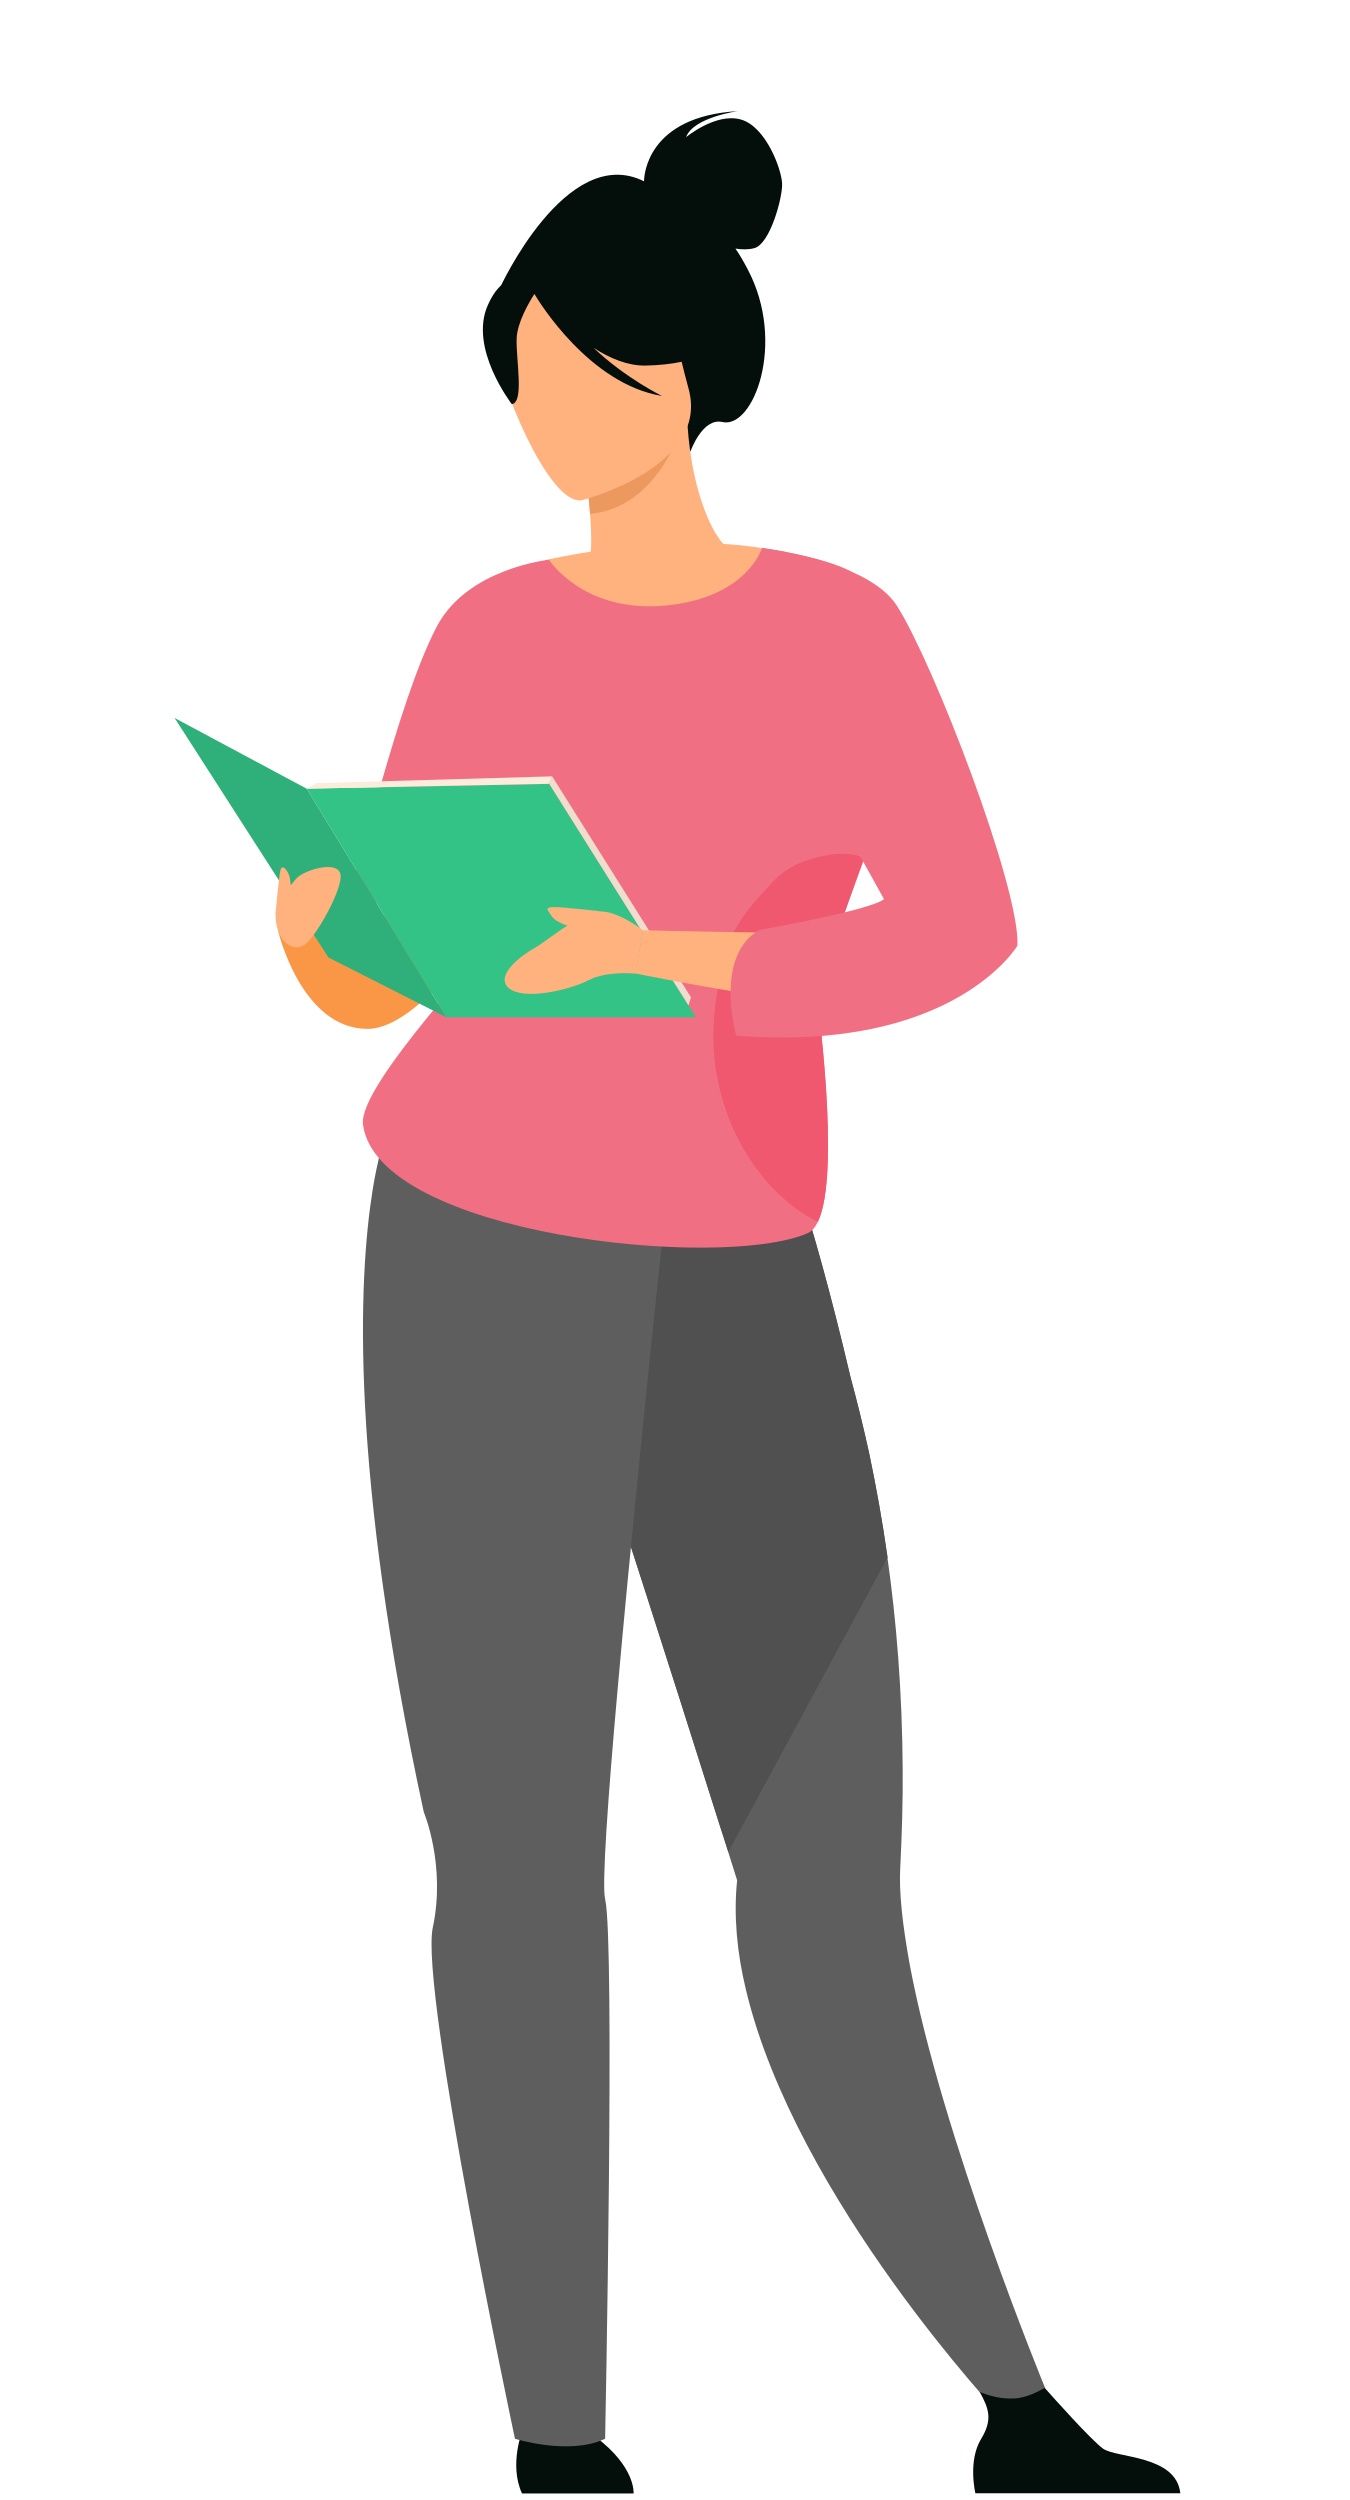
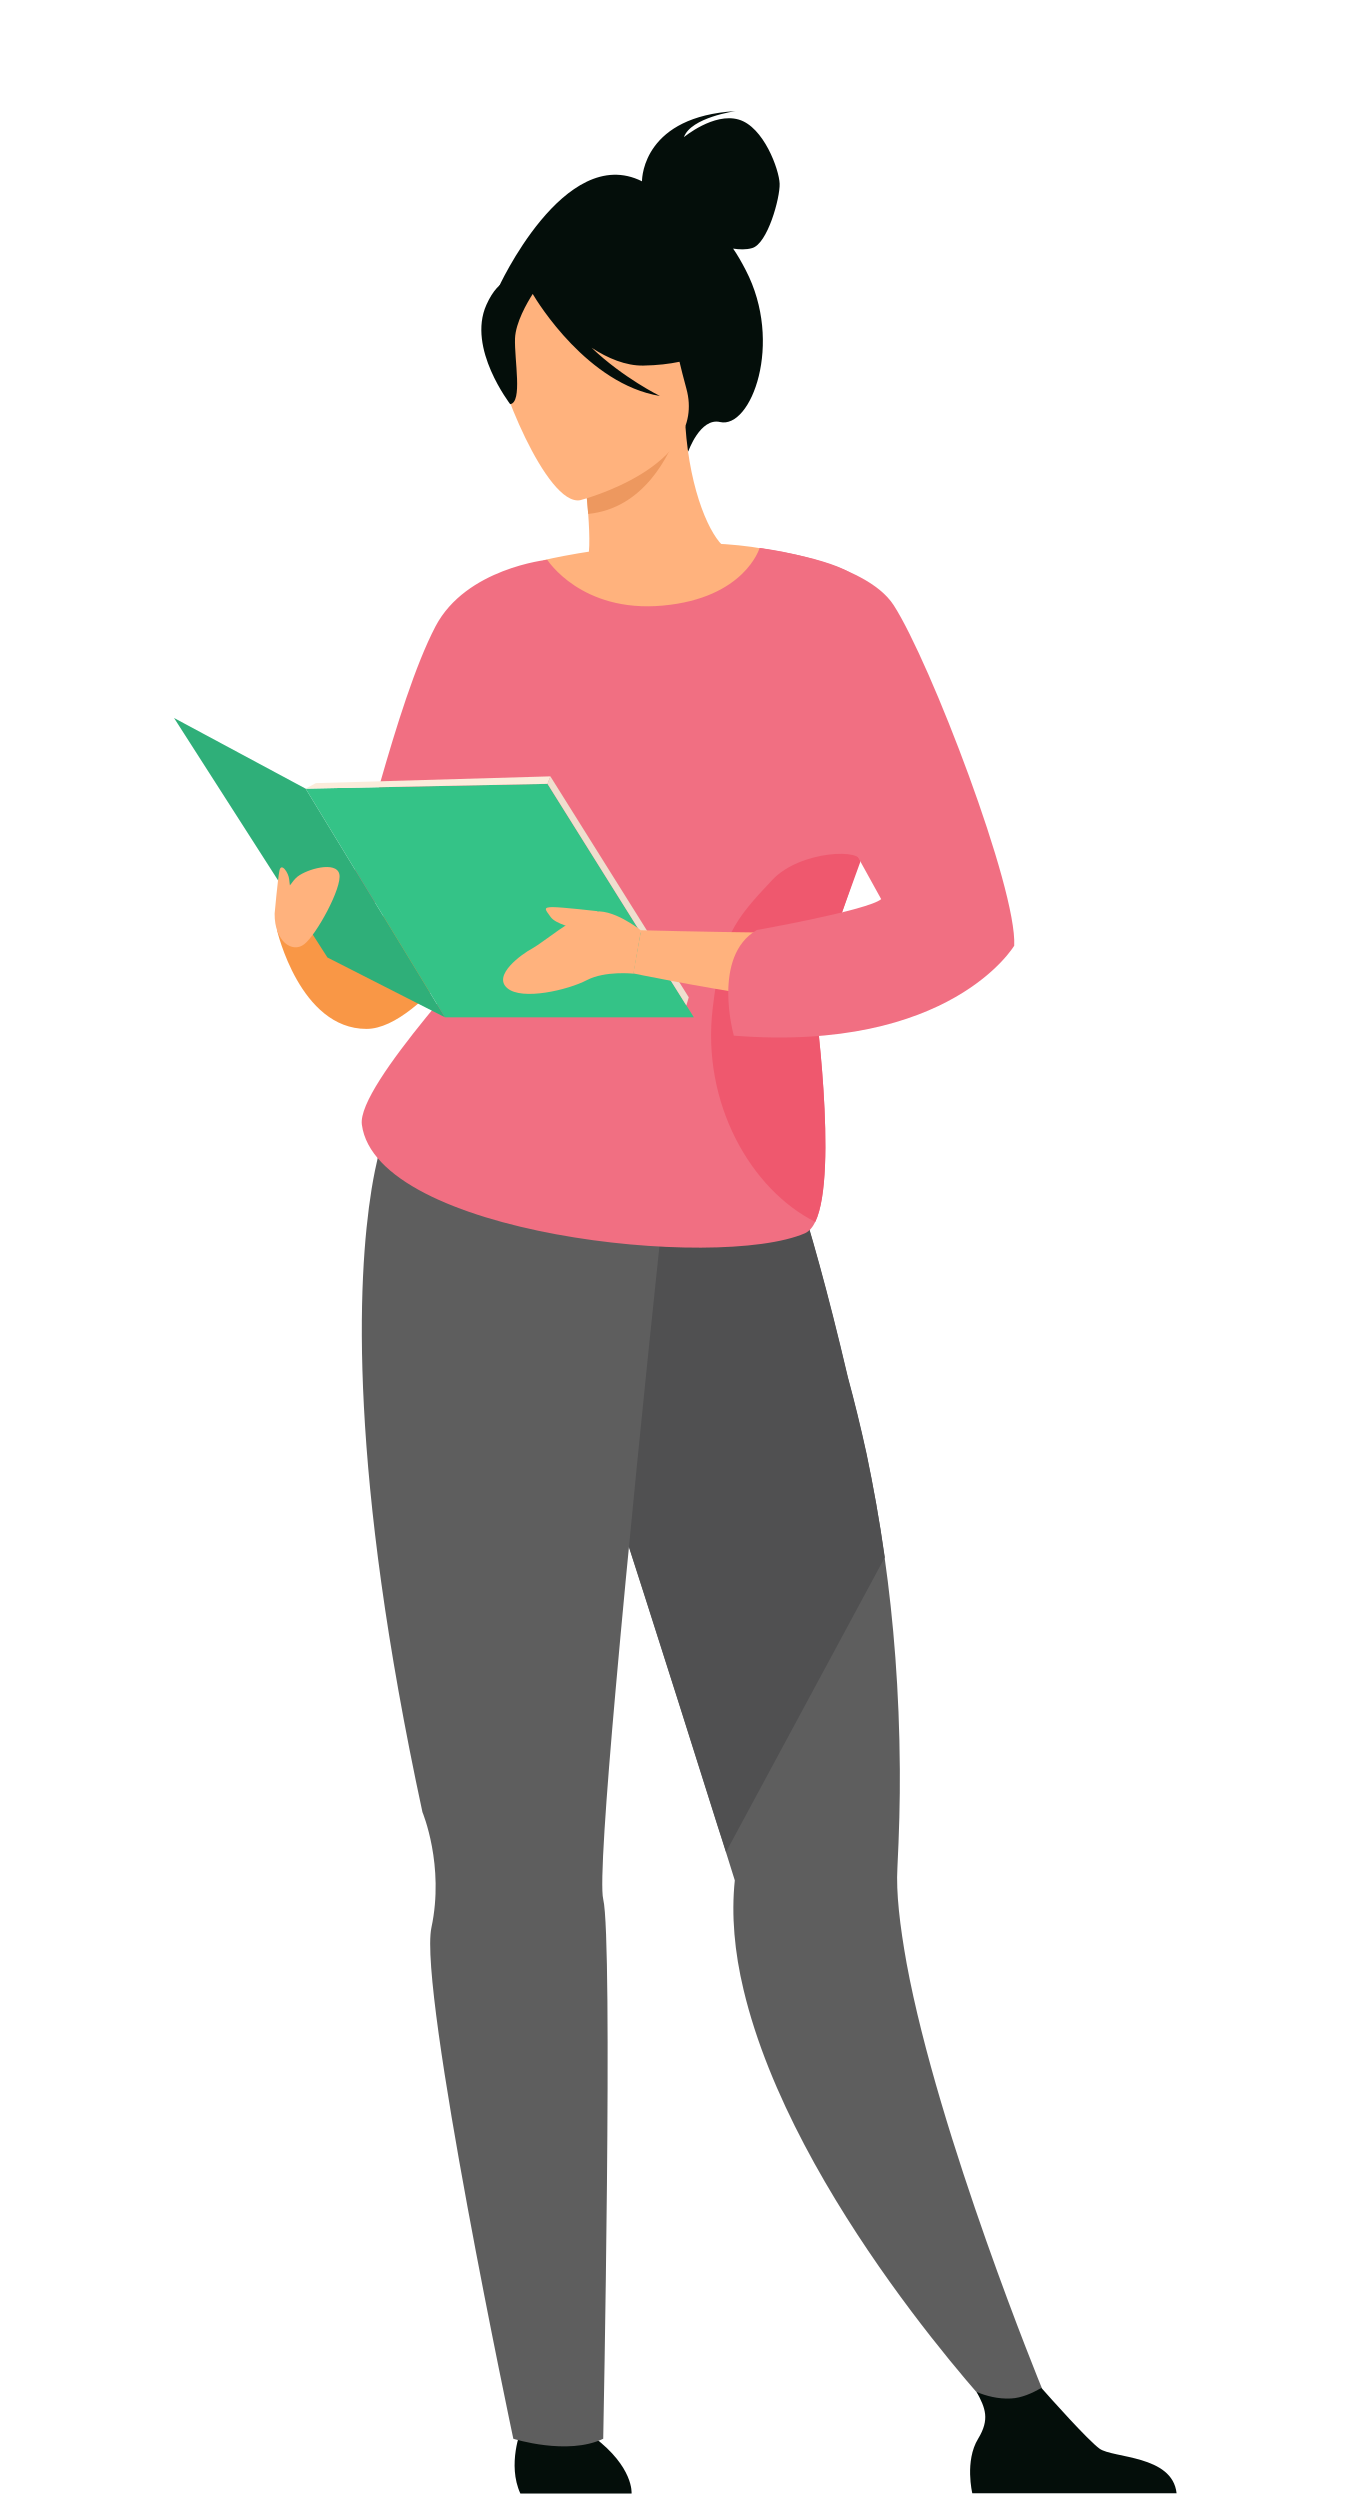
- <svg xmlns="http://www.w3.org/2000/svg" width="170" height="315" viewBox="0 0 170 315" fill="none">
-   <path d="M35.018 117.211C35.018 117.211 37.898 129.641 46.321 129.641C53.55 129.641 63.444 113.442 63.444 113.442L35.018 117.211Z" fill="#F99746" />
-   <path d="M131.689 300.899L126.267 304.576C126.267 304.576 100.261 277.071 93.982 250.691C92.849 245.981 92.42 241.331 92.879 236.924C92.879 236.924 92.512 235.739 91.838 233.611C91.807 233.52 91.777 233.429 91.746 233.338C91.47 232.426 91.103 231.332 90.705 230.086C89.449 226.104 87.703 220.634 85.742 214.434C81.209 200.15 70.795 167.904 66.353 154.501L98.301 143.043C98.301 143.043 101.915 151.249 107.153 173.557C107.95 176.474 108.746 179.696 109.512 183.191C110.37 187.172 111.166 191.518 111.809 196.199C112.943 204.161 113.678 213.097 113.739 222.913C113.77 226.894 113.647 231.058 113.433 235.313C113.249 238.443 113.739 242.607 114.597 247.379C118.609 269.109 131.689 300.899 131.689 300.899Z" fill="#5E5E5E" />
-   <path d="M148.72 314.15H122.898C122.898 314.15 121.918 310.077 123.633 307.281C125.134 304.82 124.552 303.422 123.45 301.385C124.614 301.872 126.145 302.297 127.799 302.206C129.086 302.145 130.434 301.568 131.628 300.869C132.731 302.115 137.509 307.464 138.98 308.527C140.664 309.743 148.199 309.318 148.72 314.15Z" fill="#040E0A" />
-   <path d="M111.839 196.229L91.776 233.338C91.501 232.426 91.133 231.332 90.735 230.086C89.479 226.104 87.733 220.634 85.773 214.434C81.239 200.15 70.825 167.904 66.383 154.501L98.331 143.043C98.331 143.043 101.946 151.249 107.184 173.557C107.98 176.474 108.776 179.696 109.542 183.191C110.369 187.203 111.166 191.549 111.839 196.229Z" fill="#505051" />
-   <path d="M65.863 306.157C65.863 306.157 64.087 310.503 65.772 314.18H79.831C79.831 314.18 80.137 310.867 75.022 307.038C71.132 304.12 65.863 306.157 65.863 306.157Z" fill="#040E0A" />
-   <path d="M81.148 22.844C81.148 22.145 81.515 14.669 92.971 14C92.971 14 87.335 14.79 86.447 17.282C86.447 17.282 90.214 14.152 93.369 15.064C96.524 15.976 98.485 21.355 98.546 23.148C98.607 24.941 97.014 30.746 95.054 31.263C94.319 31.475 93.431 31.445 92.665 31.323C93.216 32.114 93.737 33.025 94.258 34.028C99.067 43.237 94.932 54.087 91.011 53.175C88.499 52.598 86.998 56.883 86.998 56.883L62.953 36.368C62.922 36.368 71.346 17.951 81.148 22.844Z" fill="#040E0A" />
-   <path d="M66.047 85.178C68.712 87.001 72.051 88.521 76.248 89.493C91.961 93.11 97.995 79.92 100.262 70.863C98.118 69.648 96.096 69.374 94.932 69.252C93.799 69.131 92.604 69.04 91.624 68.979C89.848 67.642 87.213 62.141 86.631 53.631L85.896 53.813L73.491 57.157C73.491 57.157 74.073 61.077 74.348 64.754C74.563 67.642 74.593 70.407 74.042 71.076C73.062 71.289 72.48 71.41 72.48 71.41C72.327 71.714 68.712 77.58 66.047 85.178Z" fill="#FFB27D" />
-   <path d="M73.491 57.157C73.491 57.157 74.073 61.077 74.349 64.754C81.363 64.055 84.641 57.43 85.897 53.783L73.491 57.157Z" fill="#ED985F" />
-   <path d="M73.338 63.022C73.338 63.022 89.511 58.889 86.754 48.951C83.997 39.013 84.242 31.779 73.828 33.968C63.383 36.186 62.433 40.532 62.555 44.058C62.678 47.583 69.08 63.812 73.338 63.022Z" fill="#FFB27D" />
-   <path d="M61.483 38.405C63.137 34.727 65.189 34.879 66.507 35.487C73.981 28.284 81.608 33.846 81.608 33.846C84.671 40.684 90.981 43.358 90.981 43.358C90.981 43.358 88.53 45.942 81.301 46.063C79.096 46.094 76.829 45.152 74.777 43.814C78.759 47.613 83.415 49.893 83.415 49.893C74.317 48.404 67.977 38.131 67.334 37.037C66.599 38.192 65.189 40.623 65.098 42.629C65.006 45.395 66.078 50.683 64.485 50.926C64.516 50.926 59.002 43.906 61.483 38.405Z" fill="#040E0A" />
-   <path d="M68.682 70.59C68.682 70.59 95.82 64.055 107.644 73.72L101.732 155.352L48.649 142.618C48.649 142.618 50.15 137.452 60.319 123.714C70.519 109.977 66.078 89.828 68.682 70.59Z" fill="#FFB27D" />
-   <path d="M84.517 146.265C84.517 146.265 84.487 146.539 84.425 147.055C84.395 147.268 84.364 147.542 84.333 147.876C84.119 150.003 83.659 154.045 83.108 159.334C81.638 173.192 79.371 195.409 77.809 212.975C76.584 226.712 75.818 237.562 76.247 239.294C77.503 244.552 76.247 307.281 76.247 307.281C71.744 309.439 64.883 307.281 64.883 307.281C64.883 307.281 52.876 250.752 54.53 242.881C56.214 235.009 53.396 228.323 53.396 228.323C44.084 185.227 45.126 161.309 46.964 149.851C47.515 146.508 48.128 144.259 48.557 142.861C48.924 141.676 49.2 141.129 49.2 141.129C69.784 135.658 84.517 146.265 84.517 146.265Z" fill="#5E5E5E" />
-   <path d="M111.319 97C110.002 106.817 104.764 118.852 102.896 125.325C102.896 125.325 106.02 147.785 103.049 153.954C102.712 154.653 102.283 155.14 101.763 155.383C90.705 160.154 47.577 155.535 45.739 141.707C45.065 136.692 62.157 119.065 63.168 116.907C63.596 116.025 64.025 113.138 62.004 107.212C59.155 115.904 43.503 113.412 43.503 113.412C45.34 110.281 49.935 88.673 55.05 78.917C58.91 71.593 69.171 70.529 69.171 70.529C69.171 70.529 73.46 77.246 83.782 76.303C94.135 75.361 96.004 69.07 96.004 69.07C96.004 69.07 105.163 70.286 108.011 72.535C108.471 72.93 113.035 84.144 111.319 97Z" fill="#F16F82" />
-   <path d="M102.896 125.325C102.896 125.325 106.021 147.785 103.049 153.954C94.993 149.943 88.622 139.062 90.093 126.966C91.165 118.031 92.788 115.965 97.628 110.859C101.181 107.09 109.359 106.877 108.716 108.671C106.786 113.989 103.876 121.891 102.896 125.325Z" fill="#EF586E" />
-   <path d="M69.202 98.763L87.703 128.182H56.245L38.633 99.371L69.202 98.763Z" fill="#34C387" />
-   <path d="M86.753 126.693L87.059 125.659L69.569 97.821L69.202 98.763L86.753 126.693Z" fill="#EFDECE" />
-   <path d="M69.57 97.821L39.919 98.671L38.633 99.371L69.202 98.763L69.57 97.821Z" fill="#FCECDB" />
-   <path d="M38.633 99.371L22 90.466L41.389 120.645L56.245 128.182L38.633 99.371Z" fill="#2FAF79" />
-   <path d="M126.604 120.007C124.827 120.827 120.263 126.146 118.609 126.693C111.289 129.124 80.045 122.651 80.045 122.651L81.025 117.211C81.025 117.211 111.656 118.031 115.026 117.12C115.669 116.937 118.977 111.801 120.233 111.072L126.604 120.007Z" fill="#FFB27D" />
-   <path d="M81.026 117.241C81.026 117.241 77.32 114.262 74.838 114.931C72.327 115.6 68.682 118.73 67.303 119.49C65.925 120.219 62.219 122.894 64.118 124.504C65.986 126.115 71.837 124.717 74.165 123.502C76.493 122.286 80.076 122.681 80.076 122.681L81.026 117.241Z" fill="#FFB27D" />
-   <path d="M75.543 114.81C75.543 114.81 71.04 114.293 69.815 114.293C68.59 114.323 68.927 114.597 69.601 115.539C70.275 116.481 72.603 116.846 72.725 117.18C72.848 117.515 75.543 114.81 75.543 114.81Z" fill="#FFB27D" />
-   <path d="M96.004 69.04C96.004 69.04 109.329 70.62 112.974 76.273C117.599 83.445 128.565 111.983 128.197 119.156C128.197 119.156 120.203 132.65 92.757 130.492C92.757 130.492 89.909 120.493 95.668 117.18C95.668 117.18 109.758 114.688 111.381 113.29L99.894 92.563L96.004 69.04Z" fill="#F16F82" />
-   <path d="M42.891 110.129C42.493 108.458 38.817 109.491 37.592 110.464C37.286 110.707 36.979 111.102 36.642 111.558C36.612 111.284 36.581 111.011 36.551 110.798C36.489 110.008 35.57 108.61 35.325 109.673C35.111 110.737 34.713 115.114 34.713 115.114C34.682 118.669 36.979 120.128 38.45 118.973C39.951 117.849 43.289 111.801 42.891 110.129Z" fill="#FFB27D" />
+ <svg xmlns="http://www.w3.org/2000/svg" width="170" height="316" viewBox="0 0 170 316" fill="none">
+   <path d="M35.018 117.584C35.018 117.584 37.898 130.054 46.321 130.054C53.55 130.054 63.444 113.803 63.444 113.803L35.018 117.584Z" fill="#F99746" />
+   <path d="M131.689 301.857L126.267 305.546C126.267 305.546 100.261 277.954 93.982 251.49C92.849 246.764 92.42 242.099 92.879 237.679C92.879 237.679 92.512 236.49 91.838 234.355C91.807 234.264 91.777 234.172 91.746 234.081C91.47 233.166 91.103 232.069 90.705 230.819C89.449 226.825 87.703 221.337 85.742 215.117C81.209 200.787 70.795 168.439 66.353 154.993L98.301 143.499C98.301 143.499 101.915 151.731 107.153 174.11C107.95 177.037 108.746 180.269 109.512 183.775C110.37 187.769 111.166 192.129 111.809 196.824C112.943 204.812 113.678 213.776 113.739 223.623C113.77 227.617 113.647 231.794 113.433 236.063C113.249 239.203 113.739 243.38 114.597 248.167C118.609 269.966 131.689 301.857 131.689 301.857Z" fill="#5E5E5E" />
+   <path d="M148.72 315.15H122.898C122.898 315.15 121.918 311.065 123.633 308.26C125.134 305.79 124.552 304.388 123.45 302.345C124.614 302.833 126.145 303.26 127.799 303.168C129.086 303.107 130.434 302.528 131.628 301.827C132.731 303.077 137.509 308.443 138.98 309.51C140.664 310.73 148.199 310.303 148.72 315.15Z" fill="#040E0A" />
+   <path d="M111.839 196.854L91.776 234.081C91.501 233.166 91.133 232.069 90.735 230.819C89.479 226.825 87.733 221.337 85.772 215.117C81.239 200.787 70.825 168.439 66.383 154.993L98.331 143.499C98.331 143.499 101.946 151.731 107.183 174.11C107.98 177.037 108.776 180.269 109.542 183.775C110.369 187.799 111.165 192.159 111.839 196.854Z" fill="#505051" />
+   <path d="M65.863 307.132C65.863 307.132 64.087 311.492 65.772 315.181H79.831C79.831 315.181 80.137 311.858 75.022 308.016C71.132 305.089 65.863 307.132 65.863 307.132Z" fill="#040E0A" />
+   <path d="M81.148 22.917C81.148 22.216 81.515 14.715 92.971 14.045C92.971 14.045 87.335 14.837 86.447 17.337C86.447 17.337 90.214 14.197 93.369 15.112C96.524 16.026 98.485 21.423 98.546 23.222C98.607 25.021 97.014 30.844 95.054 31.362C94.319 31.576 93.431 31.545 92.665 31.423C93.216 32.216 93.737 33.13 94.258 34.137C99.067 43.375 94.932 54.259 91.011 53.344C88.499 52.765 86.998 57.064 86.998 57.064L62.953 36.484C62.922 36.484 71.346 18.008 81.148 22.917Z" fill="#040E0A" />
+   <path d="M66.047 85.449C68.712 87.278 72.051 88.803 76.248 89.779C91.961 93.407 97.995 80.175 100.262 71.089C98.118 69.87 96.096 69.595 94.932 69.473C93.799 69.351 92.604 69.26 91.624 69.199C89.848 67.857 87.213 62.339 86.631 53.802L85.896 53.985L73.491 57.339C73.491 57.339 74.073 61.272 74.348 64.961C74.563 67.857 74.593 70.632 74.042 71.302C73.062 71.516 72.48 71.638 72.48 71.638C72.327 71.943 68.712 77.827 66.047 85.449Z" fill="#FFB27D" />
+   <path d="M73.491 57.339C73.491 57.339 74.073 61.272 74.349 64.961C81.363 64.26 84.641 57.613 85.897 53.954L73.491 57.339Z" fill="#ED985F" />
+   <path d="M73.338 63.223C73.338 63.223 89.511 59.076 86.754 49.107C83.997 39.137 84.242 31.881 73.828 34.076C63.383 36.301 62.433 40.661 62.555 44.198C62.678 47.735 69.08 64.016 73.338 63.223Z" fill="#FFB27D" />
+   <path d="M61.483 38.527C63.137 34.838 65.189 34.99 66.507 35.6C73.981 28.374 81.608 33.954 81.608 33.954C84.671 40.814 90.981 43.497 90.981 43.497C90.981 43.497 88.53 46.088 81.301 46.21C79.096 46.241 76.829 45.295 74.777 43.954C78.759 47.765 83.415 50.052 83.415 50.052C74.317 48.558 67.977 38.253 67.334 37.155C66.599 38.314 65.189 40.753 65.098 42.765C65.006 45.539 66.078 50.844 64.485 51.088C64.516 51.088 59.002 44.045 61.483 38.527Z" fill="#040E0A" />
+   <path d="M68.682 70.814C68.682 70.814 95.82 64.259 107.644 73.955L101.732 155.847L48.649 143.072C48.649 143.072 50.15 137.889 60.319 124.109C70.519 110.328 66.078 90.114 68.682 70.814Z" fill="#FFB27D" />
+   <path d="M84.517 146.731C84.517 146.731 84.487 147.005 84.425 147.524C84.395 147.737 84.364 148.012 84.333 148.347C84.119 150.481 83.659 154.536 83.108 159.841C81.638 173.744 79.371 196.031 77.809 213.653C76.584 227.434 75.818 238.319 76.247 240.057C77.503 245.331 76.247 308.26 76.247 308.26C71.744 310.424 64.883 308.26 64.883 308.26C64.883 308.26 52.876 251.551 54.53 243.654C56.214 235.758 53.396 229.05 53.396 229.05C44.084 185.817 45.126 161.823 46.964 150.329C47.515 146.975 48.128 144.719 48.557 143.316C48.924 142.127 49.2 141.578 49.2 141.578C69.784 136.09 84.517 146.731 84.517 146.731Z" fill="#5E5E5E" />
+   <path d="M111.319 97.309C110.002 107.157 104.764 119.23 102.896 125.724C102.896 125.724 106.02 148.256 103.049 154.445C102.712 155.146 102.283 155.634 101.763 155.878C90.705 160.664 47.577 156.03 45.739 142.158C45.065 137.127 62.157 119.444 63.168 117.279C63.596 116.395 64.025 113.499 62.004 107.553C59.155 116.273 43.503 113.773 43.503 113.773C45.34 110.633 49.935 88.955 55.05 79.168C58.91 71.821 69.171 70.754 69.171 70.754C69.171 70.754 73.46 77.492 83.782 76.546C94.135 75.601 96.004 69.29 96.004 69.29C96.004 69.29 105.163 70.51 108.011 72.766C108.471 73.162 113.035 84.412 111.319 97.309Z" fill="#F16F82" />
+   <path d="M102.896 125.725C102.896 125.725 106.021 148.256 103.049 154.445C94.993 150.42 88.622 139.505 90.093 127.371C91.165 118.407 92.788 116.334 97.628 111.212C101.181 107.431 109.359 107.218 108.716 109.017C106.786 114.352 103.876 122.279 102.896 125.725Z" fill="#EF586E" />
+   <path d="M69.202 99.078L87.703 128.591H56.245L38.633 99.687L69.202 99.078Z" fill="#34C387" />
+   <path d="M86.753 127.097L87.059 126.06L69.569 98.132L69.202 99.078L86.753 127.097Z" fill="#EFDECE" />
+   <path d="M69.57 98.132L39.919 98.986L38.633 99.687L69.202 99.078L69.57 98.132Z" fill="#FCECDB" />
+   <path d="M38.633 99.687L22 90.754L41.389 121.029L56.245 128.591L38.633 99.687Z" fill="#2FAF79" />
+   <path d="M126.604 120.389C124.827 121.212 120.263 126.548 118.609 127.096C111.289 129.536 80.045 123.041 80.045 123.041L81.025 117.584C81.025 117.584 111.656 118.407 115.026 117.493C115.669 117.31 118.977 112.157 120.233 111.425L126.604 120.389Z" fill="#FFB27D" />
+   <path d="M81.026 117.614C81.026 117.614 77.32 114.627 74.838 115.297C72.327 115.968 68.682 119.108 67.303 119.871C65.925 120.602 62.219 123.285 64.118 124.901C65.986 126.517 71.837 125.115 74.165 123.895C76.493 122.676 80.076 123.072 80.076 123.072L81.026 117.614Z" fill="#FFB27D" />
+   <path d="M75.543 115.175C75.543 115.175 71.04 114.657 69.815 114.657C68.59 114.687 68.927 114.962 69.601 115.907C70.275 116.852 72.603 117.218 72.725 117.553C72.848 117.889 75.543 115.175 75.543 115.175Z" fill="#FFB27D" />
+   <path d="M96.004 69.26C96.004 69.26 109.329 70.845 112.974 76.516C117.599 83.711 128.565 112.34 128.197 119.535C128.197 119.535 120.203 133.072 92.757 130.907C92.757 130.907 89.909 120.877 95.668 117.553C95.668 117.553 109.758 115.053 111.381 113.651L99.894 92.858L96.004 69.26Z" fill="#F16F82" />
+   <path d="M42.891 110.48C42.493 108.803 38.817 109.84 37.592 110.816C37.286 111.06 36.979 111.456 36.642 111.913C36.612 111.639 36.581 111.364 36.551 111.151C36.489 110.358 35.57 108.956 35.325 110.023C35.111 111.09 34.713 115.48 34.713 115.48C34.682 119.048 36.979 120.511 38.45 119.352C39.951 118.224 43.289 112.157 42.891 110.48Z" fill="#FFB27D" />
</svg>
